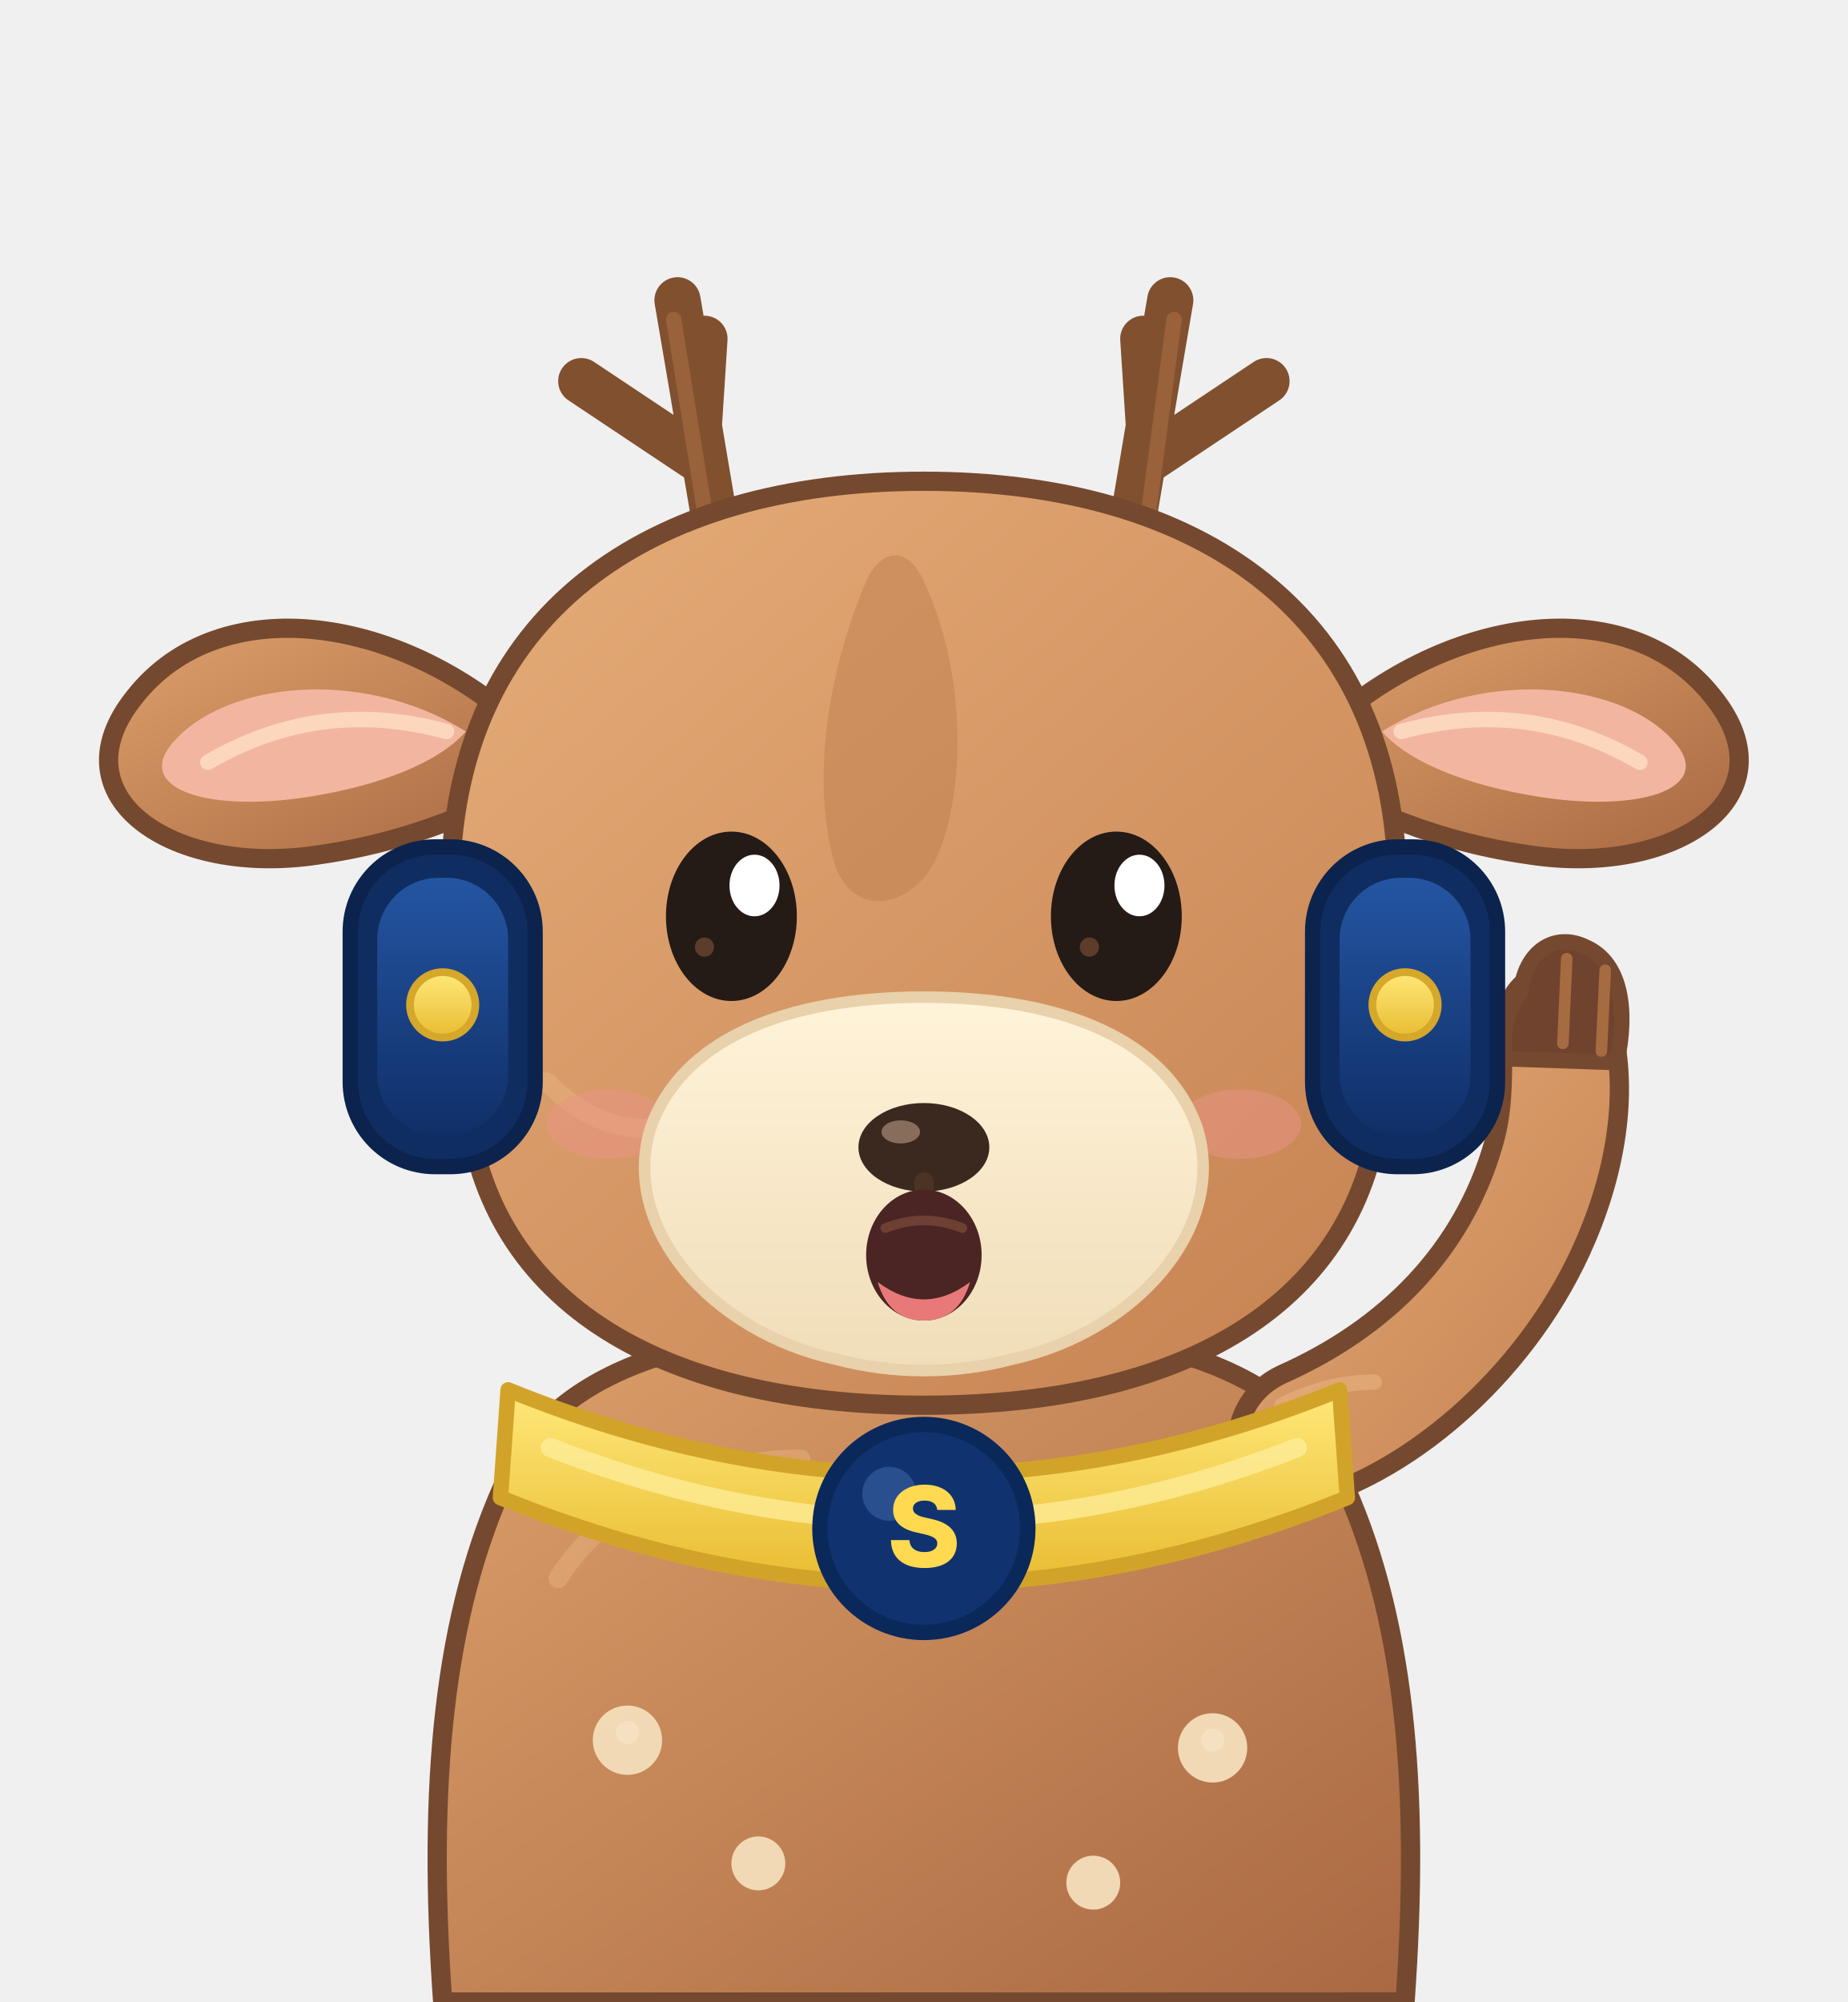
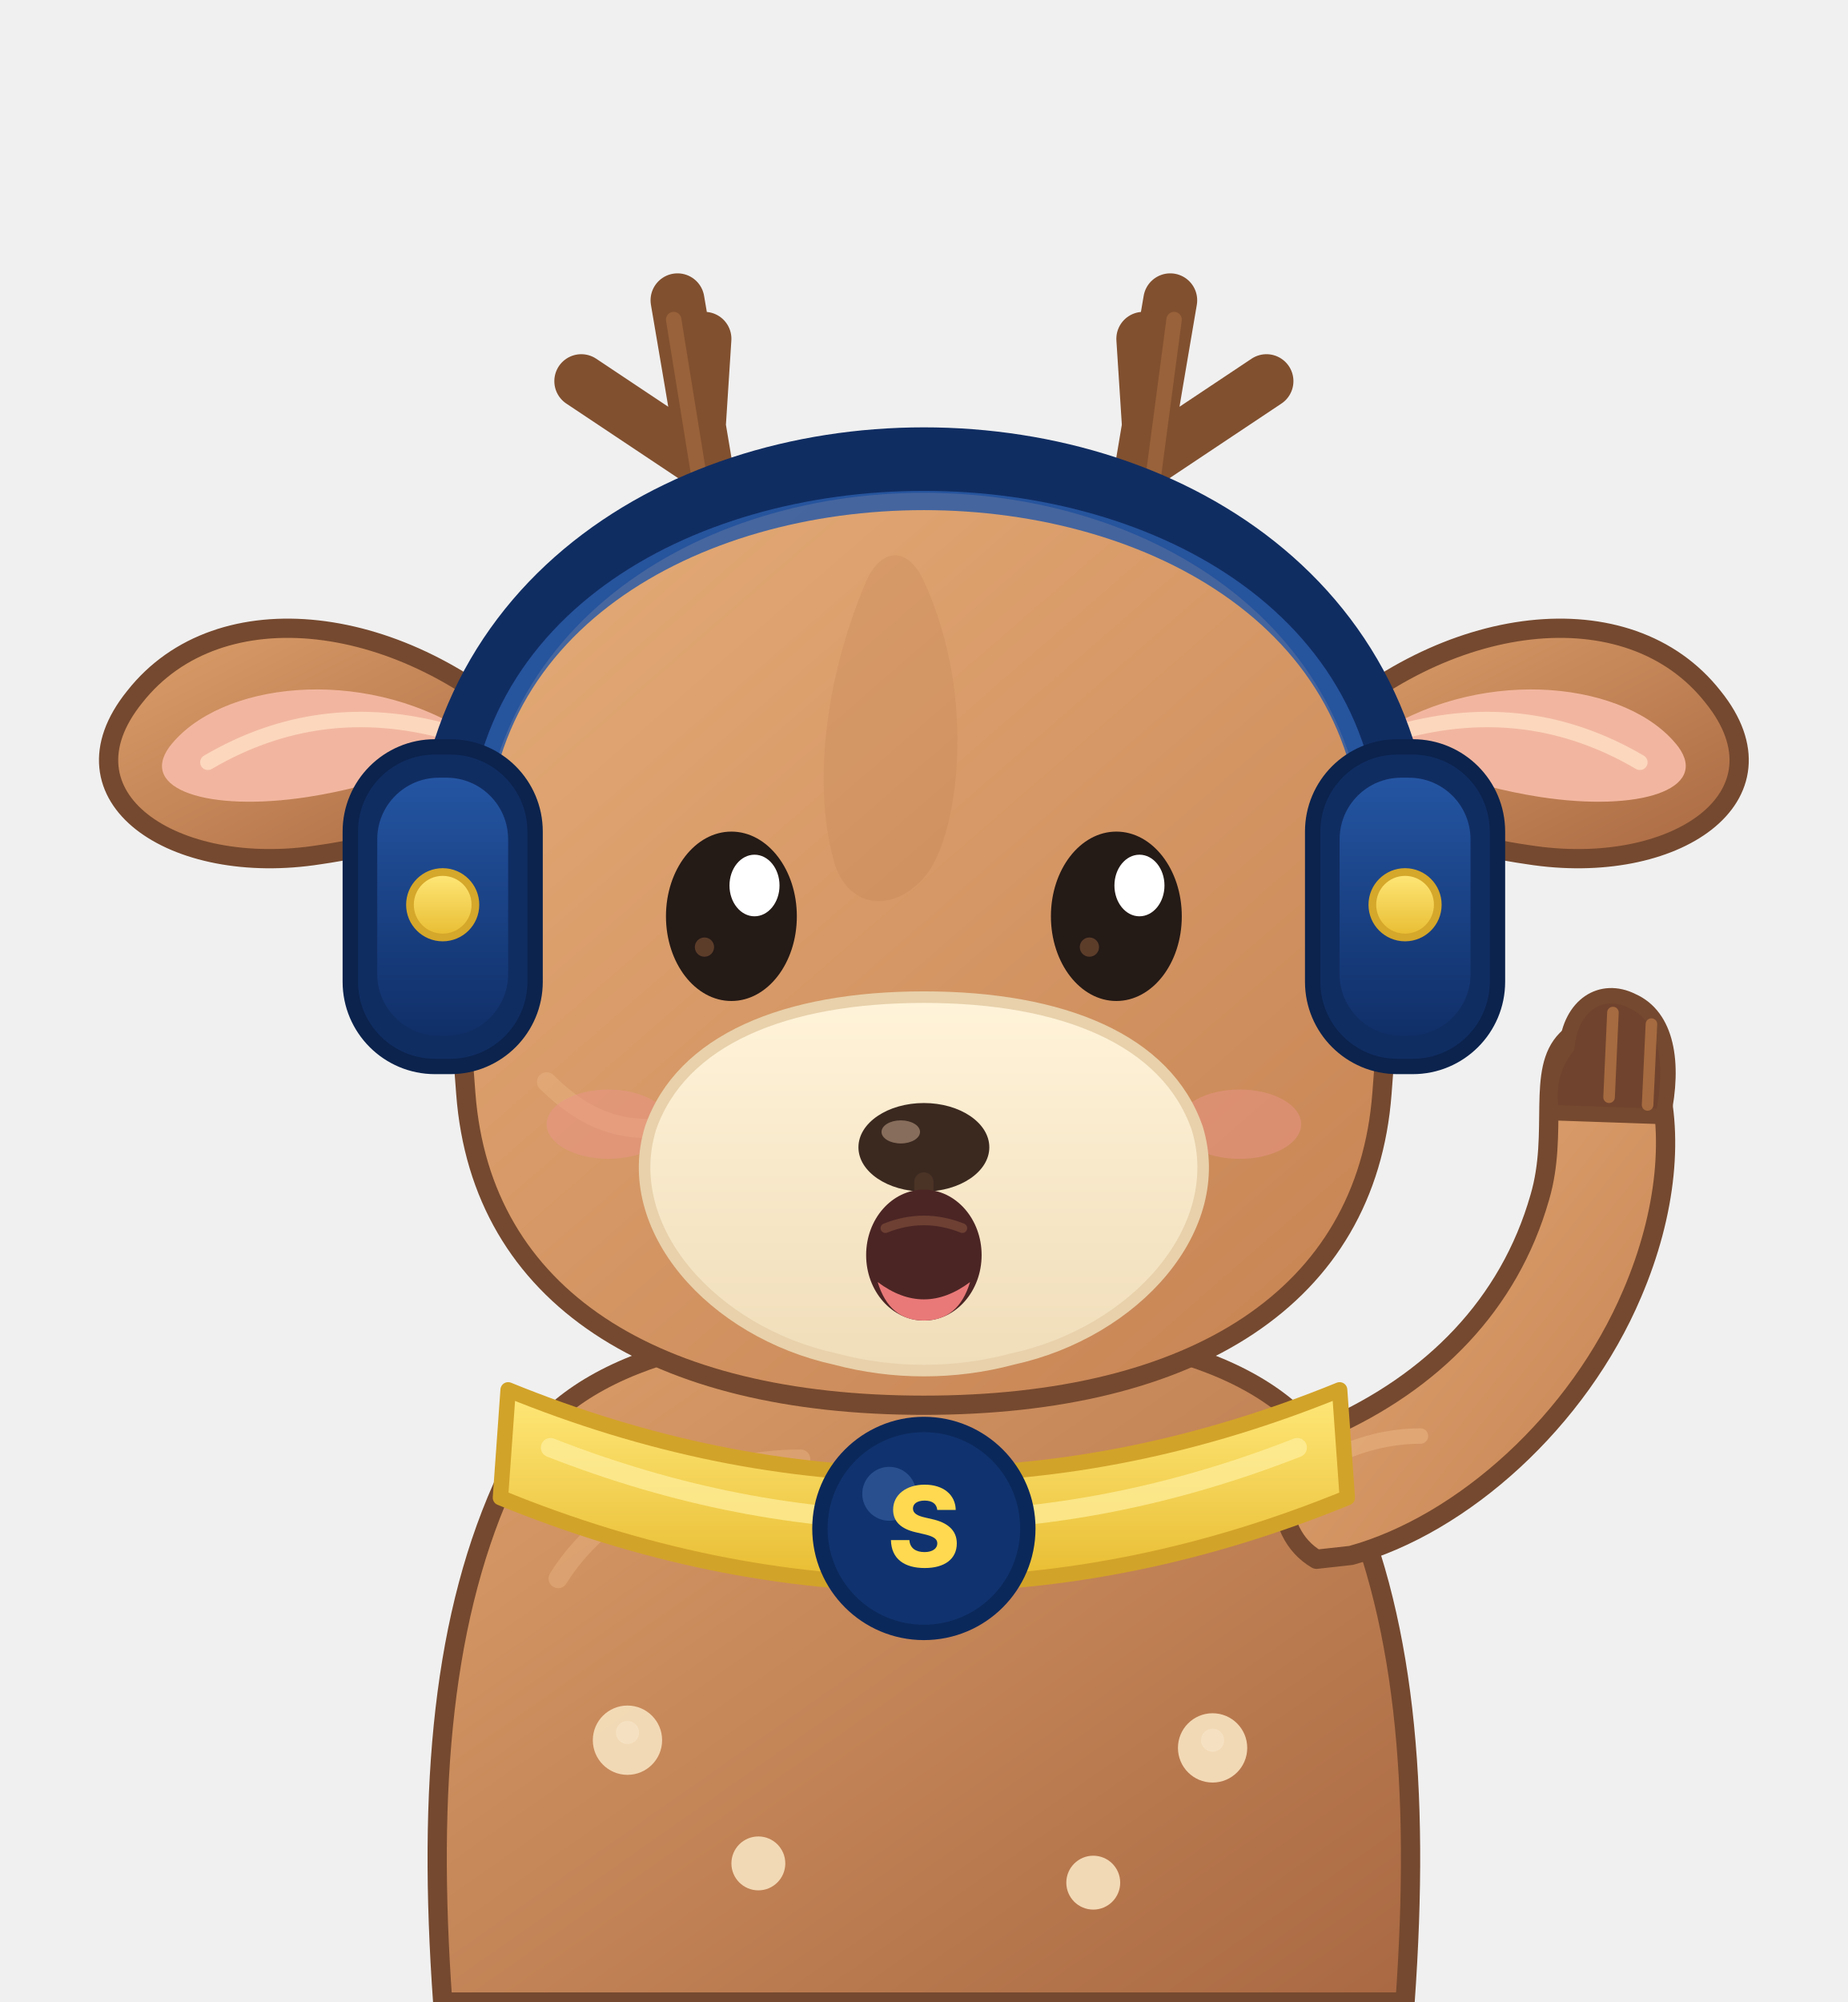
<svg xmlns="http://www.w3.org/2000/svg" viewBox="0 0 480 520" role="img" aria-labelledby="mascot-title mascot-desc" data-state="speaking" focusable="false">
  <defs>
    <linearGradient id="fur" x1="0" y1="0" x2="1" y2="1">
      <stop offset="0" stop-color="#DDA06B" />
      <stop offset="1" stop-color="#A96842" />
    </linearGradient>
    <linearGradient id="furLight" x1="0" y1="0" x2="0.9" y2="1">
      <stop offset="0" stop-color="#E5AD79" />
      <stop offset="1" stop-color="#C78353" />
    </linearGradient>
    <linearGradient id="navy" x1="0" y1="0" x2="0" y2="1">
      <stop offset="0" stop-color="#2455A2" />
      <stop offset="1" stop-color="#102F68" />
    </linearGradient>
    <linearGradient id="gold" x1="0" y1="0" x2="0" y2="1">
      <stop offset="0" stop-color="#FFE879" />
      <stop offset="1" stop-color="#E8BC31" />
    </linearGradient>
    <linearGradient id="muzzle" x1="0" y1="0" x2="0" y2="1">
      <stop offset="0" stop-color="#FFF3D9" />
      <stop offset="1" stop-color="#F0DDB9" />
    </linearGradient>
    <filter id="softShadow" x="-30%" y="-30%" width="160%" height="170%">
      <feGaussianBlur stdDeviation="7" />
    </filter>
    <style>
      .mascot-float { transform-box: fill-box; transform-origin: center; animation: mascot-bob 4s ease-in-out infinite; }
      .eyes { transform-box: fill-box; transform-origin: center; animation: blink 5.2s infinite; }
      .wave-arm { transform-box: view-box; transform-origin: 352px 385px; }
      .mouth-open, .thinking-bubble, .listen-rings, .success-mark, .success-sparkles { opacity: 0; }
      .mouth-smile { opacity: 1; }
      .pupils { transition: transform .25s ease; }
      .listen-rings circle { fill: none; stroke: #F6D75D; stroke-width: 4; transform-box: fill-box; transform-origin: center; }
      .thinking-dots circle { animation: dot-bounce 1.05s ease-in-out infinite; transform-box: fill-box; transform-origin: center; }
      .thinking-dots circle:nth-child(2) { animation-delay: .14s; }
      .thinking-dots circle:nth-child(3) { animation-delay: .28s; }
      .success-sparkles path { transform-box: fill-box; transform-origin: center; animation: sparkle 1.4s ease-in-out infinite; }
      [data-state="speaking"] .mouth-smile { opacity: 0; }
      [data-state="speaking"] .mouth-open { opacity: 1; animation: talk-mouth .34s ease-in-out infinite alternate; transform-box: fill-box; transform-origin: center; }
      [data-state="speaking"] .mascot-float { animation-duration: 1.4s; }
      [data-state="listening"] .listen-rings { opacity: 1; }
      [data-state="listening"] .listen-rings circle { animation: listen-pulse 1.7s ease-out infinite; }
      [data-state="listening"] .listen-rings circle:nth-child(2) { animation-delay: .55s; }
      [data-state="listening"] .pupils { transform: translateY(2px) scale(1.06); }
      [data-state="thinking"] .thinking-bubble { opacity: 1; }
      [data-state="thinking"] .pupils { transform: translate(-3px,-5px); }
      [data-state="thinking"] .mascot-float { animation-duration: 3s; }
      [data-state="greeting"] .wave-arm { animation: wave 1.1s ease-in-out infinite; }
      [data-state="success"] .success-mark, [data-state="success"] .success-sparkles { opacity: 1; }
      [data-state="success"] .success-mark { animation: pop-in .42s cubic-bezier(.2,1.5,.4,1) both; transform-box: fill-box; transform-origin: center; }
      [data-state="success"] .success-sparkles path { animation-duration: .9s; }
      [data-state="success"] .mouth-smile { stroke-width: 5.5; }
      @keyframes mascot-bob { 0%,100% { transform: translateY(0); } 50% { transform: translateY(-4px); } }
      @keyframes blink { 0%, 43%, 46%, 82%, 85%, 100% { transform: scaleY(1); } 44.5%, 83.5% { transform: scaleY(.08); } }
      @keyframes talk-mouth { from { transform: scaleY(.45) scaleX(.88); } to { transform: scaleY(1.12) scaleX(1.04); } }
      @keyframes wave { 0%,100% { transform: rotate(0deg); } 25% { transform: rotate(-11deg); } 55% { transform: rotate(7deg); } 78% { transform: rotate(-8deg); } }
      @keyframes listen-pulse { 0% { transform: scale(.72); opacity: .9; } 100% { transform: scale(1.55); opacity: 0; } }
      @keyframes dot-bounce { 0%,60%,100% { transform: translateY(0); opacity: .6; } 30% { transform: translateY(-5px); opacity: 1; } }
      @keyframes pop-in { from { transform: scale(.2) rotate(-18deg); } to { transform: scale(1) rotate(0); } }
      @keyframes sparkle { 0%,100% { transform: scale(.75) rotate(0); opacity: .55; } 50% { transform: scale(1.12) rotate(12deg); opacity: 1; } }
      @media (prefers-reduced-motion: reduce) {
        *, *::before, *::after { animation-duration: .01ms !important; animation-iteration-count: 1 !important; transition-duration: .01ms !important; }
      }
    </style>
  </defs>
  <ellipse cx="240" cy="497" rx="119" ry="12" fill="#132B52" opacity=".13" filter="url(#softShadow)" />
  <g class="mascot-float">
-     <g fill="none" stroke="#81502F" stroke-width="12" stroke-linecap="round" stroke-linejoin="round">
+     <g fill="none" stroke="#81502F" stroke-width="14" stroke-linecap="round" stroke-linejoin="round">
      <path d="M190 160 C185 132 181 107 176 78 M181 119 L151 99 M181 119 L183 88" />
      <path d="M290 160 C295 132 299 107 304 78 M299 119 L329 99 M299 119 L297 88" />
    </g>
    <g fill="none" stroke="#A66B40" stroke-width="4" stroke-linecap="round" opacity=".65">
      <path d="M186 151 L175 83 M296 151 L305 83" />
    </g>
    <g>
      <path d="M139 192 C105 159 57 153 35 181 C14 207 45 228 83 222 C111 218 132 207 145 199Z" fill="url(#fur)" stroke="#75492F" stroke-width="5" />
      <path d="M341 192 C375 159 423 153 445 181 C466 207 435 228 397 222 C369 218 348 207 335 199Z" fill="url(#fur)" stroke="#75492F" stroke-width="5" />
      <path d="M121 190 C94 173 57 177 44 194 C36 205 54 211 80 207 C99 204 114 198 121 190Z" fill="#F2B6A0" />
      <path d="M359 190 C386 173 423 177 436 194 C444 205 426 211 400 207 C381 204 366 198 359 190Z" fill="#F2B6A0" />
      <path d="M116 190 Q83 181 54 198 M364 190 Q397 181 426 198" fill="none" stroke="#FFE0C4" stroke-width="4" stroke-linecap="round" opacity=".8" />
    </g>
-     <path d="M127 255 C120 112 360 112 353 255" fill="none" stroke="#102D62" stroke-width="25" stroke-linecap="round" />
-     <path d="M132 246 C130 132 350 132 348 246" fill="none" stroke="#2A5BA7" stroke-width="8" stroke-linecap="round" opacity=".9" />
    <path d="M132 383 C145 356 179 344 240 344 C301 344 335 356 348 383 C365 419 369 464 365 520 H115 C111 464 115 419 132 383Z" fill="url(#fur)" stroke="#75492F" stroke-width="5" stroke-linejoin="round" />
    <path d="M145 410 C158 389 185 379 208 379" fill="none" stroke="#E9B27F" stroke-width="5" stroke-linecap="round" opacity=".48" />
    <g fill="#F5DDBA" opacity=".95">
      <circle cx="163" cy="452" r="9" />
      <circle cx="197" cy="484" r="7" />
      <circle cx="315" cy="454" r="9" />
      <circle cx="284" cy="489" r="7" />
    </g>
    <g fill="#F7E5C9" opacity=".65">
      <circle cx="163" cy="450" r="3" />
      <circle cx="315" cy="452" r="3" />
    </g>
-     <g transform="translate(18 0)">
+     <g transform="translate(30 14)">
      <g class="wave-arm">
        <path d="M321 390 C350 382 380 355 394 322 C403 301 405 280 400 264 C397 252 385 248 377 256 C369 264 375 280 370 297 C362 325 342 345 315 357 C300 364 300 384 312 391Z" fill="url(#furLight)" stroke="#75492F" stroke-width="5" stroke-linejoin="round" />
        <path d="M377 258 C378 247 386 242 394 246 C403 250 405 262 402 276 L373 275 C372 269 373 263 377 258Z" fill="#70432E" stroke="#75492F" stroke-width="4" stroke-linejoin="round" />
        <path d="M389 249 L388 271 M399 252 L398 273" stroke="#A66B40" stroke-width="3" stroke-linecap="round" />
        <path d="M315 365 Q327 359 339 359" fill="none" stroke="#E6B17E" stroke-width="4" stroke-linecap="round" opacity=".65" />
      </g>
    </g>
    <path d="M117 231 C117 159 169 125 240 125 C311 125 363 159 363 231 L359 284 C355 337 310 365 240 365 C170 365 125 337 121 284Z" fill="url(#furLight)" stroke="#75492F" stroke-width="5" stroke-linejoin="round" />
-     <path d="M225 151 C214 177 211 205 217 225 C221 236 232 237 240 228 C249 218 254 181 240 151 C236 142 229 142 225 151Z" fill="#B9794B" opacity=".42" />
+     <path d="M225 151 C214 177 211 205 217 225 C221 236 232 237 240 228 C249 218 254 181 240 151 C236 142 229 142 225 151Z" fill="#B9794B" opacity=".2" />
+     <path d="M116 238 C106 80 374 80 364 238" fill="none" stroke="#102D62" stroke-width="17" stroke-linecap="round" />
+     <path d="M124 226 C118 98 362 98 356 226" fill="none" stroke="#2A5BA7" stroke-width="5" stroke-linecap="round" opacity=".85" />
    <path d="M142 281 C153 292 164 295 177 292" fill="none" stroke="#E8B180" stroke-width="5" stroke-linecap="round" opacity=".55" />
    <ellipse cx="158" cy="292" rx="16" ry="9" fill="#E99488" opacity=".5" />
    <ellipse cx="322" cy="292" rx="16" ry="9" fill="#E99488" opacity=".5" />
    <g>
-       <rect x="91" y="220" width="48" height="83" rx="22" fill="#102D62" stroke="#0B234D" stroke-width="4" />
-       <rect x="98" y="228" width="34" height="67" rx="16" fill="url(#navy)" />
-       <circle cx="115" cy="261" r="8.5" fill="url(#gold)" stroke="#D5A72A" stroke-width="2" />
-       <rect x="341" y="220" width="48" height="83" rx="22" fill="#102D62" stroke="#0B234D" stroke-width="4" />
-       <rect x="348" y="228" width="34" height="67" rx="16" fill="url(#navy)" />
-       <circle cx="365" cy="261" r="8.5" fill="url(#gold)" stroke="#D5A72A" stroke-width="2" />
+       <rect x="91" y="194" width="48" height="83" rx="22" fill="#102D62" stroke="#0B234D" stroke-width="4" />
+       <rect x="98" y="202" width="34" height="67" rx="16" fill="url(#navy)" />
+       <circle cx="115" cy="235" r="8.5" fill="url(#gold)" stroke="#D5A72A" stroke-width="2" />
+       <rect x="341" y="194" width="48" height="83" rx="22" fill="#102D62" stroke="#0B234D" stroke-width="4" />
+       <rect x="348" y="202" width="34" height="67" rx="16" fill="url(#navy)" />
+       <circle cx="365" cy="235" r="8.5" fill="url(#gold)" stroke="#D5A72A" stroke-width="2" />
      <g class="listen-rings">
-         <circle cx="115" cy="261" r="23" />
-         <circle cx="115" cy="261" r="23" />
-         <circle cx="365" cy="261" r="23" />
-         <circle cx="365" cy="261" r="23" />
+         <circle cx="115" cy="235" r="23" />
+         <circle cx="115" cy="235" r="23" />
+         <circle cx="365" cy="235" r="23" />
+         <circle cx="365" cy="235" r="23" />
      </g>
    </g>
    <g class="eyes">
      <g class="pupils">
        <ellipse cx="190" cy="238" rx="17" ry="22" fill="#241A16" />
        <ellipse cx="290" cy="238" rx="17" ry="22" fill="#241A16" />
        <ellipse cx="196" cy="230" rx="6.5" ry="8" fill="#FFFFFF" />
        <ellipse cx="296" cy="230" rx="6.5" ry="8" fill="#FFFFFF" />
        <circle cx="183" cy="246" r="2.5" fill="#8B5A3B" opacity=".55" />
        <circle cx="283" cy="246" r="2.5" fill="#8B5A3B" opacity=".55" />
      </g>
    </g>
    <path d="M169 293 C177 270 204 259 240 259 C276 259 303 270 311 293 C319 319 295 346 263 353 C248 357 232 357 217 353 C185 346 161 319 169 293Z" fill="url(#muzzle)" stroke="#E8D1AB" stroke-width="3" />
    <ellipse cx="240" cy="298" rx="17" ry="11.5" fill="#3B2920" />
    <ellipse cx="234" cy="294" rx="5" ry="3" fill="#A78A74" opacity=".7" />
    <path d="M240 307 L240 319" stroke="#4B3326" stroke-width="5" stroke-linecap="round" />
    <path class="mouth-smile" d="M220 321 C229 336 251 336 260 321" fill="none" stroke="#4B3326" stroke-width="5" stroke-linecap="round" />
    <g class="mouth-open">
      <ellipse cx="240" cy="326" rx="15" ry="17" fill="#4B2524" />
      <path d="M228 333 Q240 342 252 333 Q249 343 240 343 Q231 343 228 333Z" fill="#E97978" />
      <path d="M230 319 Q240 315 250 319" fill="none" stroke="#6D4033" stroke-width="2.5" stroke-linecap="round" />
    </g>
    <path d="M132 361 Q240 405 348 361 L350 389 Q240 434 130 389Z" fill="url(#gold)" stroke="#D2A329" stroke-width="4" stroke-linejoin="round" />
    <path d="M143 376 Q240 414 337 376" fill="none" stroke="#FFF0A0" stroke-width="5" stroke-linecap="round" opacity=".7" />
    <circle cx="240" cy="397" r="27" fill="#10336F" stroke="#0B285B" stroke-width="4" />
    <circle cx="231" cy="388" r="7" fill="#4772B6" opacity=".45" />
    <text x="240" y="407" text-anchor="middle" font-family="system-ui, -apple-system, Segoe UI, sans-serif" font-size="29" font-weight="800" fill="#FFD94F">S</text>
    <g class="thinking-bubble">
      <path d="M356 131 C356 112 371 101 390 101 C409 101 423 113 423 130 C423 147 409 158 391 158 L378 158 L367 168 L369 153 C360 148 356 140 356 131Z" fill="#FFF7DF" stroke="#D7B35B" stroke-width="3" />
      <g class="thinking-dots" fill="#9A6C37">
        <circle cx="377" cy="130" r="4.2" />
        <circle cx="391" cy="130" r="4.2" />
        <circle cx="405" cy="130" r="4.2" />
      </g>
    </g>
    <g class="success-mark">
      <circle cx="392" cy="177" r="28" fill="#2E9B73" stroke="#FFFFFF" stroke-width="5" />
      <path d="M378 177 L388 187 L407 166" fill="none" stroke="#FFFFFF" stroke-width="6" stroke-linecap="round" stroke-linejoin="round" />
    </g>
    <g class="success-sparkles" fill="none" stroke="#E7B938" stroke-width="4" stroke-linecap="round">
      <path d="M345 143 L345 158 M337 150 L353 150" />
      <path d="M430 220 L430 232 M424 226 L436 226" />
      <path d="M363 204 L363 214 M358 209 L368 209" />
    </g>
  </g>
</svg>
